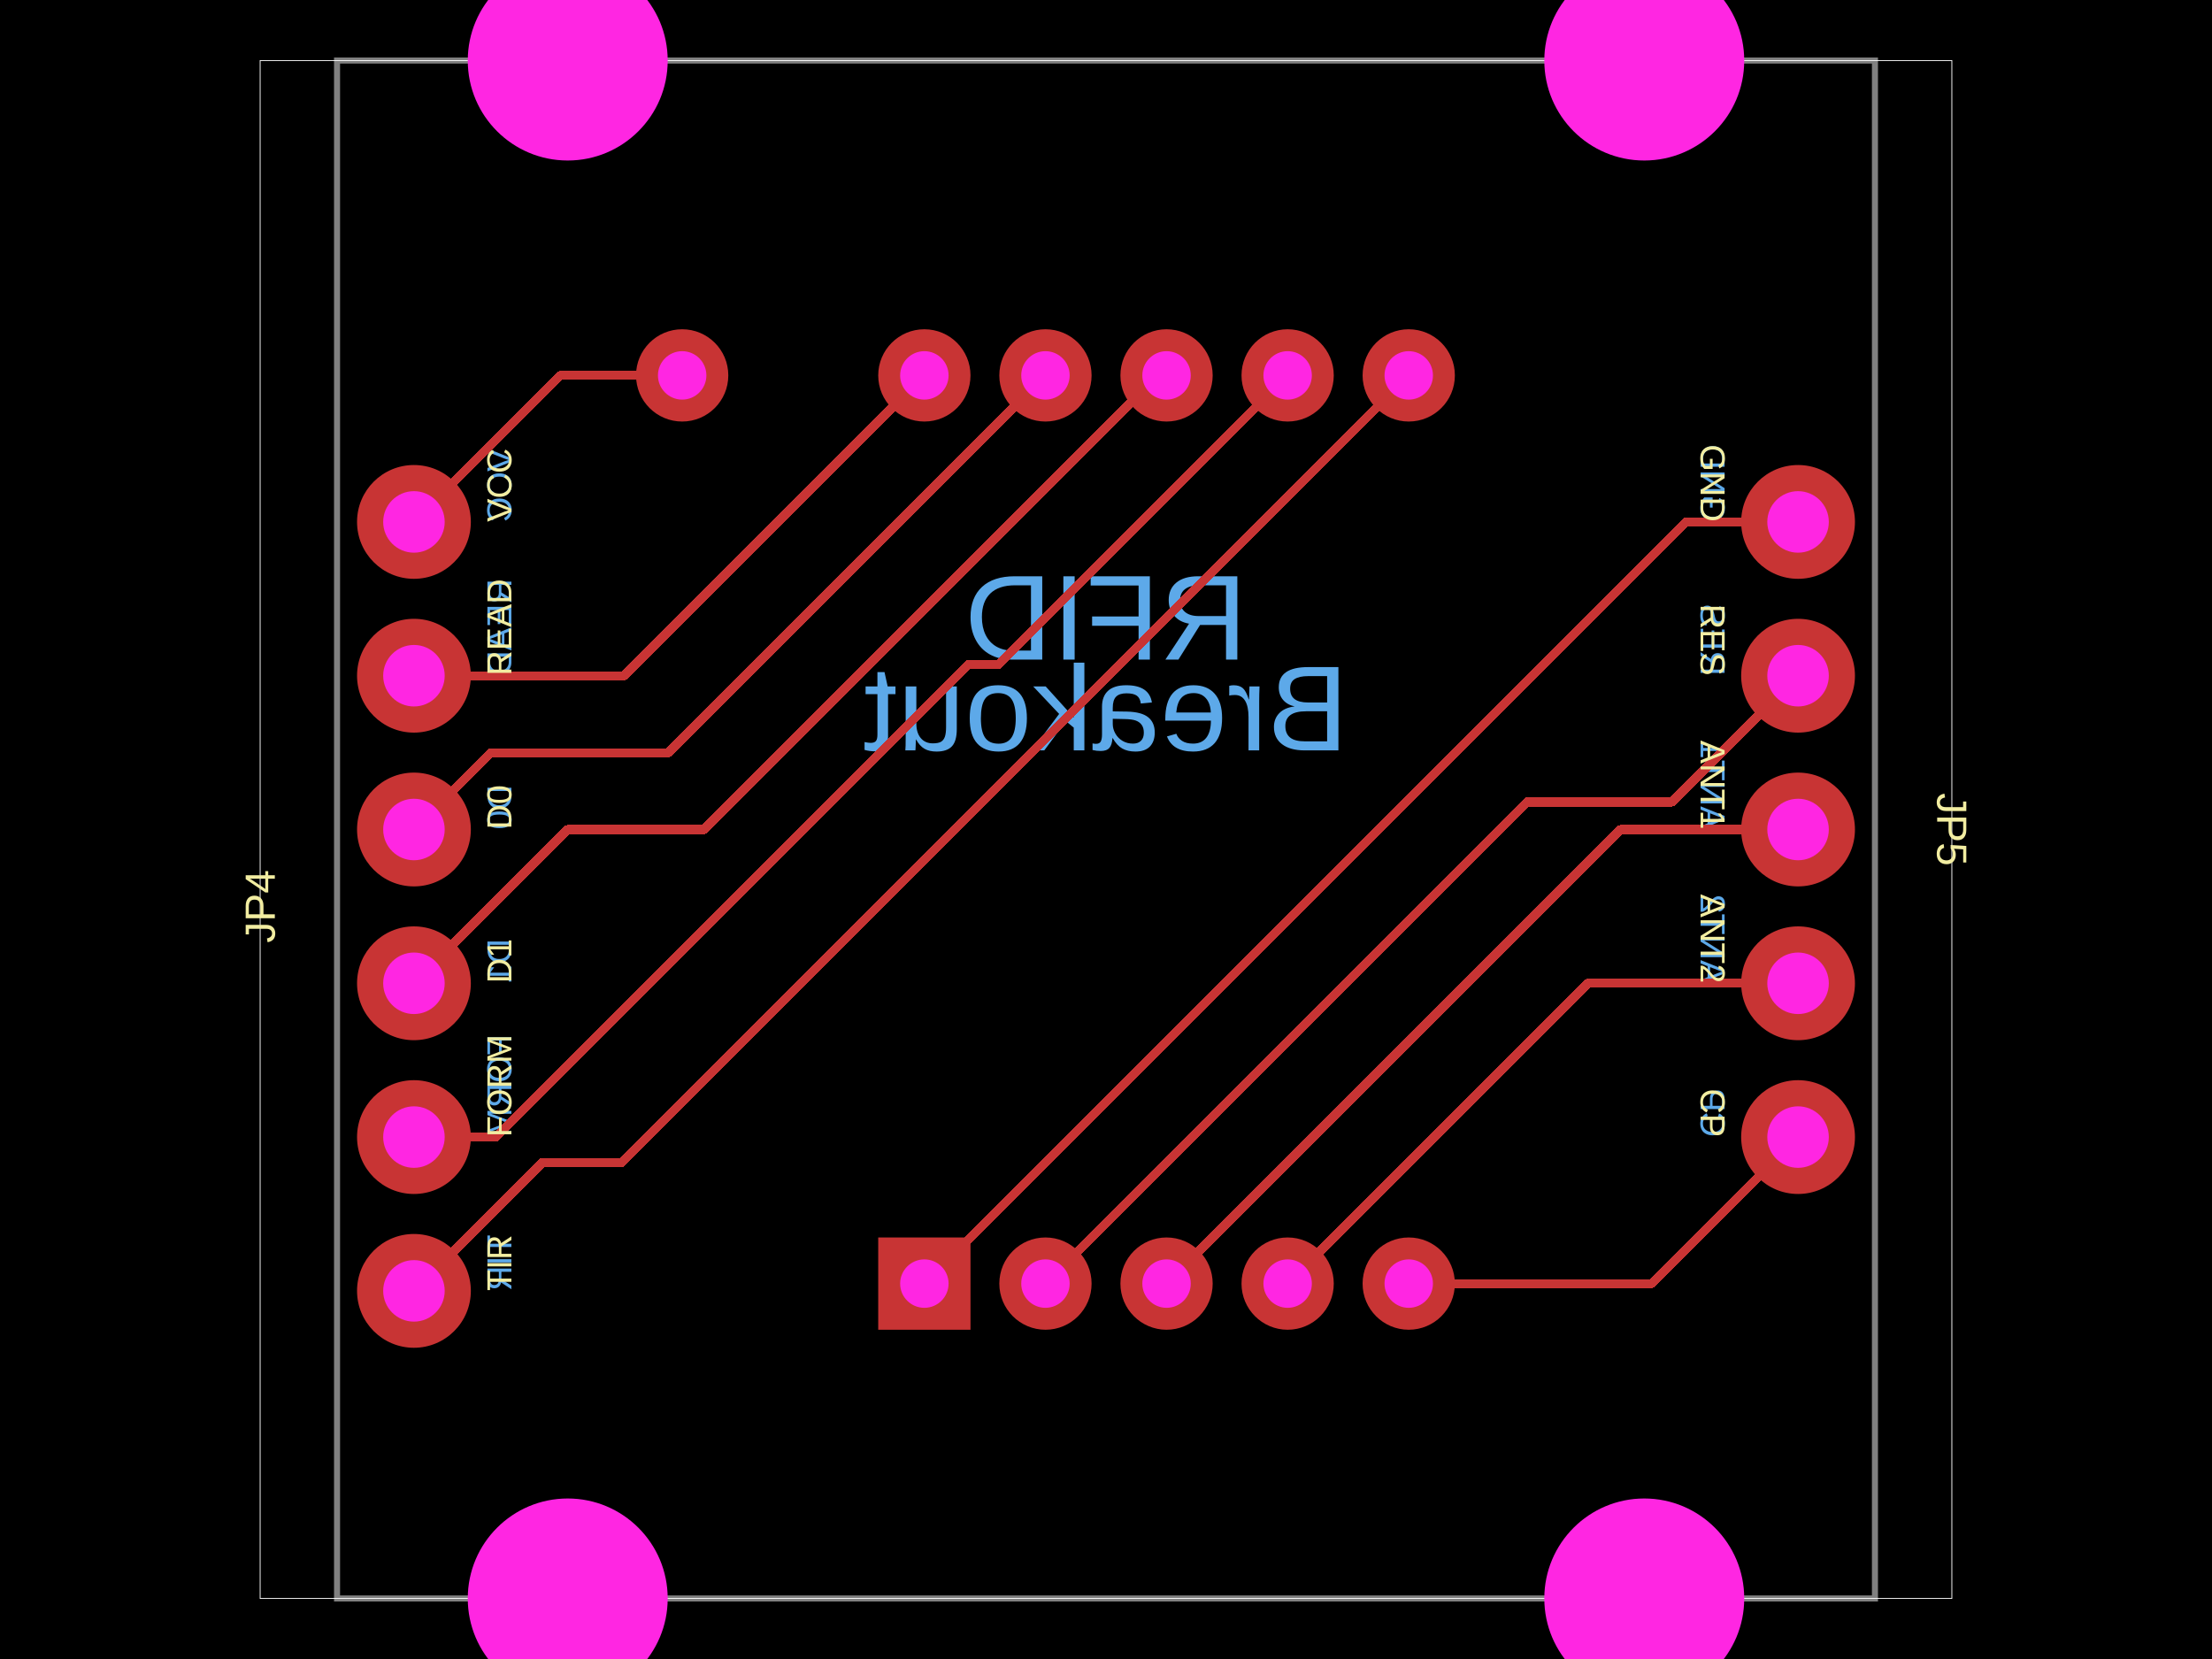
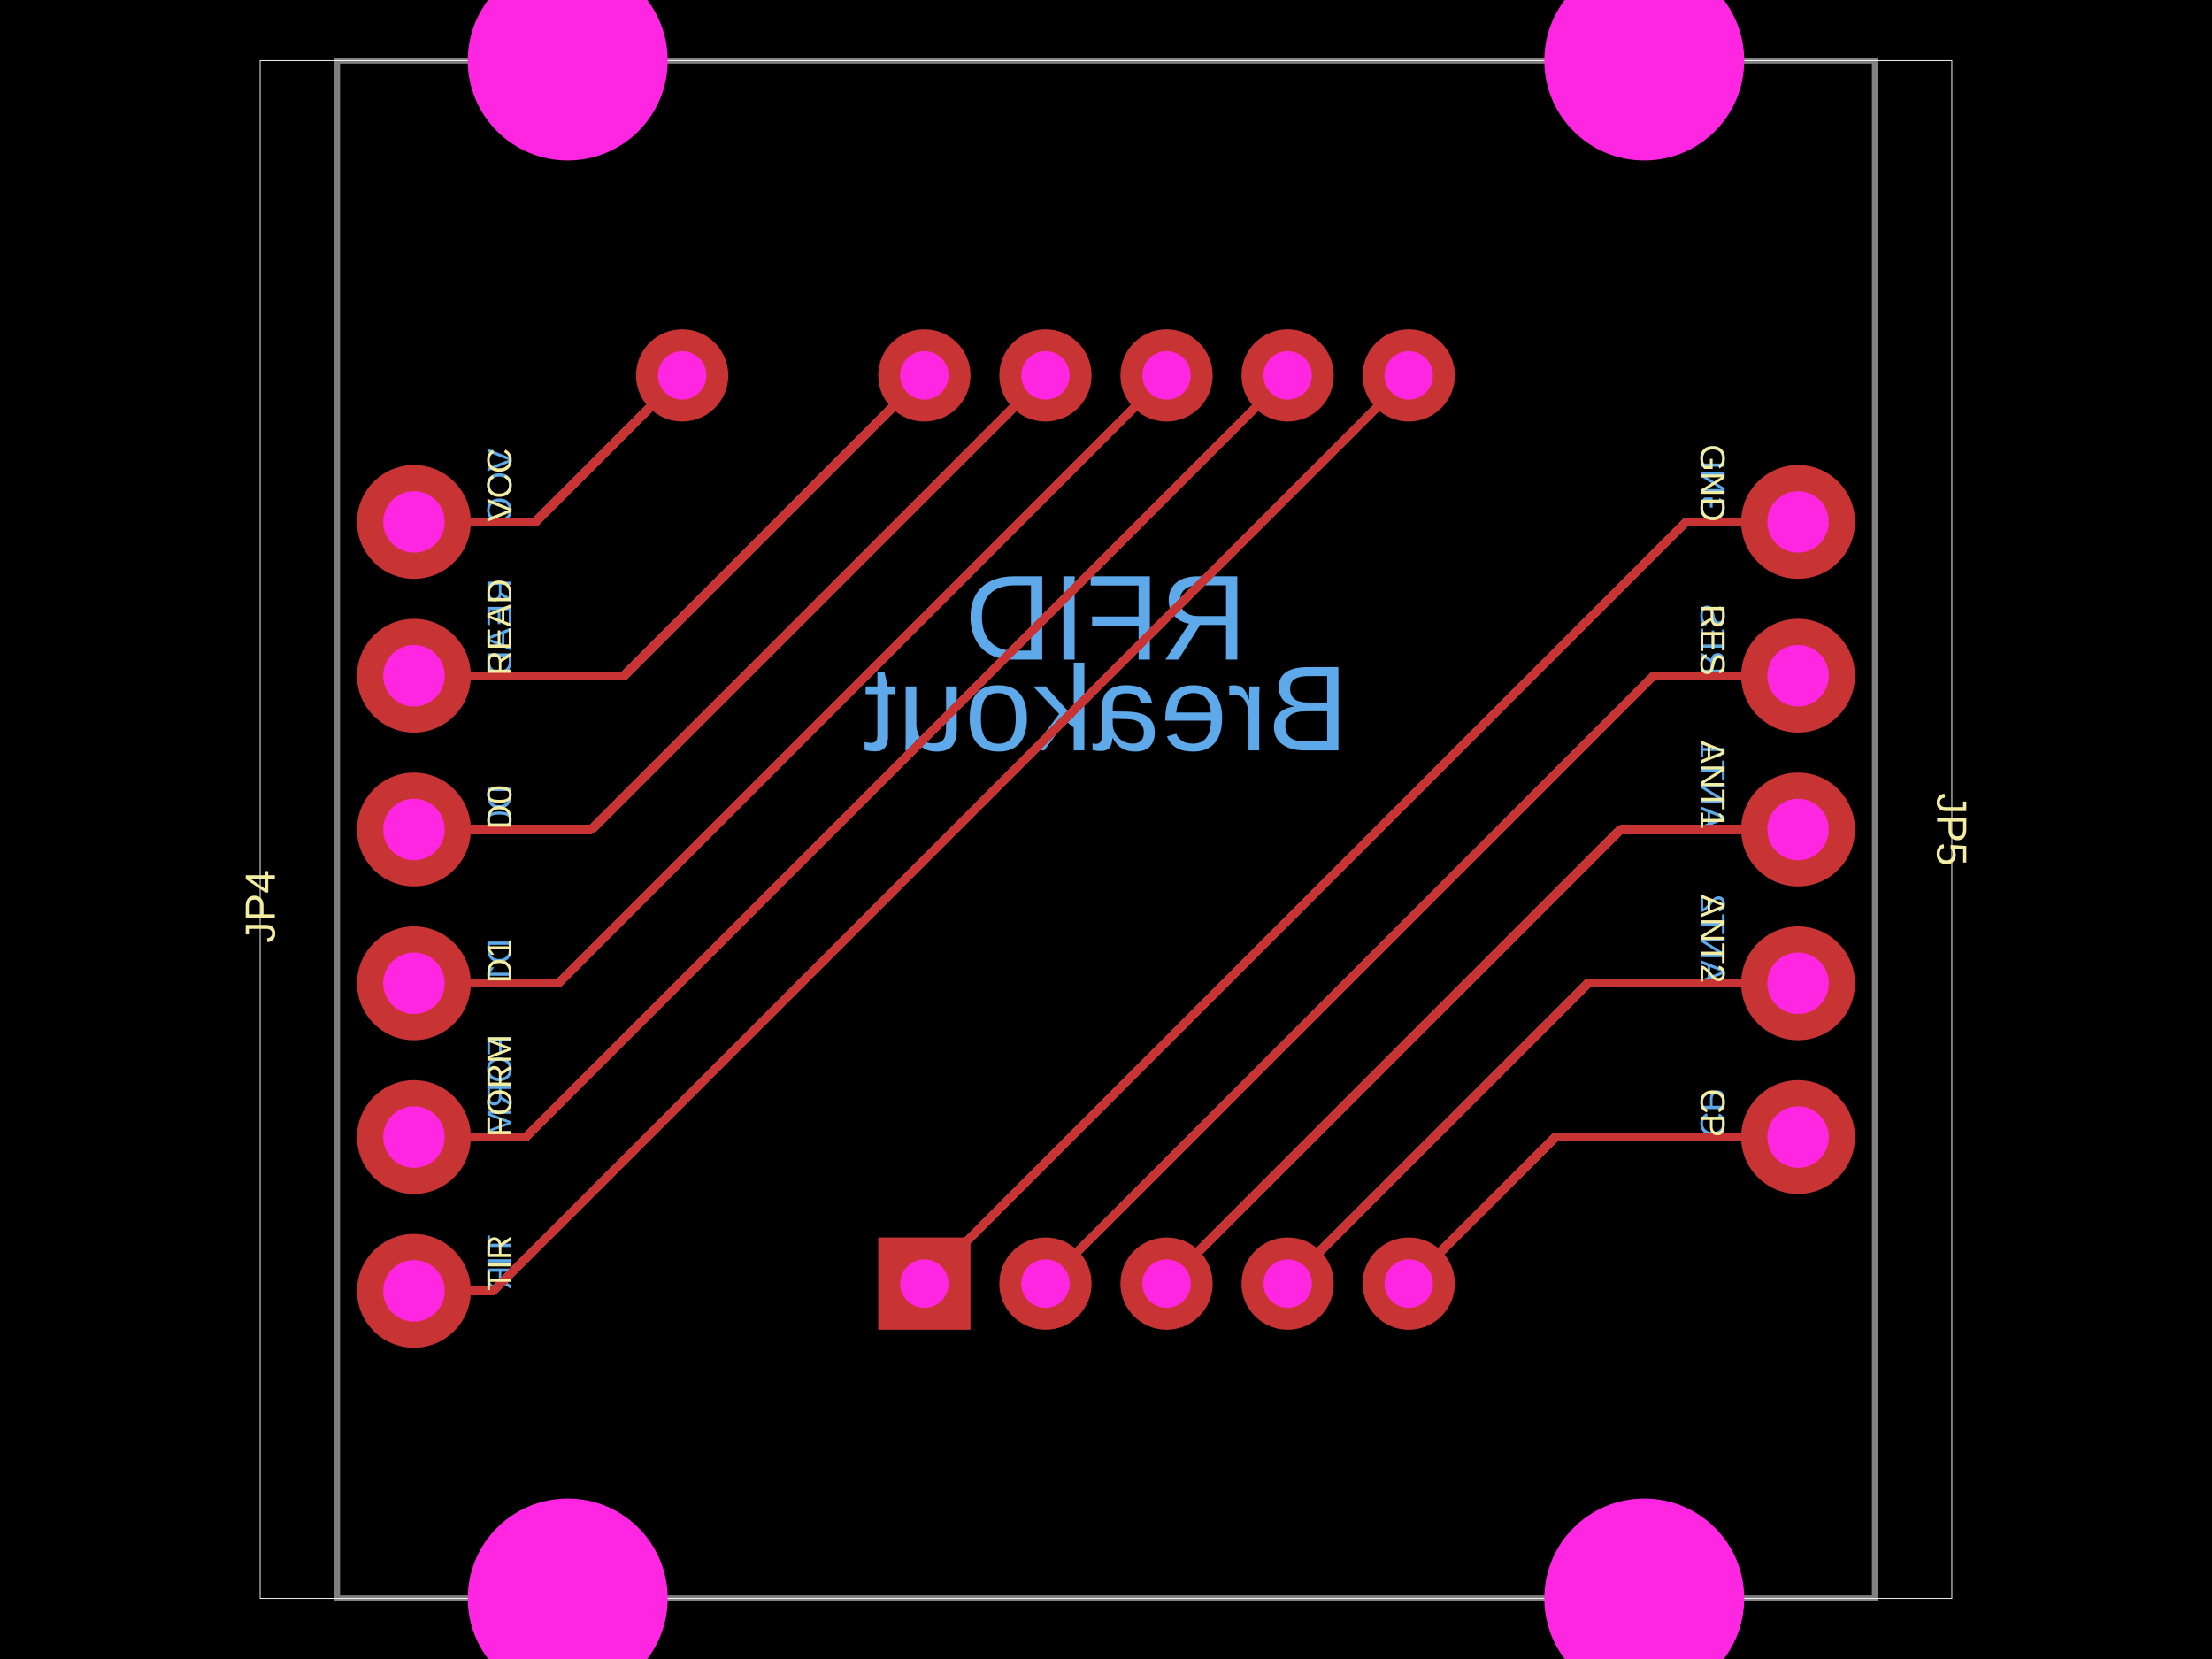
- <svg xmlns="http://www.w3.org/2000/svg" width="800" height="600" data-software-used-string="@tscircuit/core@0.0.931">
+ <svg xmlns="http://www.w3.org/2000/svg" width="800" height="600" data-software-used-string="@tscircuit/core@0.0.955">
  <style />
  <rect class="boundary" x="0" y="0" fill="#000" width="800" height="600" data-type="pcb_background" data-pcb-layer="global" />
  <rect class="pcb-boundary" fill="none" stroke="#fff" stroke-width="0.3" x="94.088" y="21.898" width="611.825" height="556.204" data-type="pcb_boundary" data-pcb-layer="global" />
  <path class="pcb-board" d="M 121.898 578.102 L 678.102 578.102 L 678.102 21.898 L 121.898 21.898 Z" fill="none" stroke="rgba(255, 255, 255, 0.5)" stroke-width="2.19" data-type="pcb_board" data-pcb-layer="board" />
  <text x="0" y="0" dx="0" dy="0" fill="#5da9e9" font-family="Arial, sans-serif" font-size="12.611" text-anchor="end" dominant-baseline="central" transform="matrix(-6.123233995736766e-17,1,1,6.123233995736766e-17,180.5774,466.8613)" class="pcb-silkscreen-text pcb-silkscreen-bottom" data-pcb-silkscreen-text-id="pcb_component_1" stroke="none" data-type="pcb_silkscreen_text" data-pcb-layer="bottom">TIR</text>
  <text x="0" y="0" dx="0" dy="0" fill="#5da9e9" font-family="Arial, sans-serif" font-size="12.611" text-anchor="end" dominant-baseline="central" transform="matrix(-6.123233995736766e-17,1,1,6.123233995736766e-17,180.5774,411.2409)" class="pcb-silkscreen-text pcb-silkscreen-bottom" data-pcb-silkscreen-text-id="pcb_component_1" stroke="none" data-type="pcb_silkscreen_text" data-pcb-layer="bottom">FORM</text>
  <text x="0" y="0" dx="0" dy="0" fill="#5da9e9" font-family="Arial, sans-serif" font-size="12.611" text-anchor="end" dominant-baseline="central" transform="matrix(-6.123233995736766e-17,1,1,6.123233995736766e-17,180.5774,355.6204)" class="pcb-silkscreen-text pcb-silkscreen-bottom" data-pcb-silkscreen-text-id="pcb_component_1" stroke="none" data-type="pcb_silkscreen_text" data-pcb-layer="bottom">D1</text>
  <text x="0" y="0" dx="0" dy="0" fill="#5da9e9" font-family="Arial, sans-serif" font-size="12.611" text-anchor="end" dominant-baseline="central" transform="matrix(-6.123233995736766e-17,1,1,6.123233995736766e-17,180.5774,300)" class="pcb-silkscreen-text pcb-silkscreen-bottom" data-pcb-silkscreen-text-id="pcb_component_1" stroke="none" data-type="pcb_silkscreen_text" data-pcb-layer="bottom">D0</text>
  <text x="0" y="0" dx="0" dy="0" fill="#5da9e9" font-family="Arial, sans-serif" font-size="12.611" text-anchor="end" dominant-baseline="central" transform="matrix(-6.123233995736766e-17,1,1,6.123233995736766e-17,180.5774,244.3796)" class="pcb-silkscreen-text pcb-silkscreen-bottom" data-pcb-silkscreen-text-id="pcb_component_1" stroke="none" data-type="pcb_silkscreen_text" data-pcb-layer="bottom">READ</text>
  <text x="0" y="0" dx="0" dy="0" fill="#5da9e9" font-family="Arial, sans-serif" font-size="12.611" text-anchor="end" dominant-baseline="central" transform="matrix(-6.123233995736766e-17,1,1,6.123233995736766e-17,180.5774,188.7591)" class="pcb-silkscreen-text pcb-silkscreen-bottom" data-pcb-silkscreen-text-id="pcb_component_1" stroke="none" data-type="pcb_silkscreen_text" data-pcb-layer="bottom">VCC</text>
  <text x="0" y="0" dx="0" dy="0" fill="#5da9e9" font-family="Arial, sans-serif" font-size="12.611" text-anchor="start" dominant-baseline="central" transform="matrix(3.8285686989269494e-16,-1,-1,-3.8285686989269494e-16,619.4226,188.7591)" class="pcb-silkscreen-text pcb-silkscreen-bottom" data-pcb-silkscreen-text-id="pcb_component_2" stroke="none" data-type="pcb_silkscreen_text" data-pcb-layer="bottom">GND</text>
  <text x="0" y="0" dx="0" dy="0" fill="#5da9e9" font-family="Arial, sans-serif" font-size="12.611" text-anchor="start" dominant-baseline="central" transform="matrix(3.8285686989269494e-16,-1,-1,-3.8285686989269494e-16,619.4226,244.3796)" class="pcb-silkscreen-text pcb-silkscreen-bottom" data-pcb-silkscreen-text-id="pcb_component_2" stroke="none" data-type="pcb_silkscreen_text" data-pcb-layer="bottom">RES</text>
  <text x="0" y="0" dx="0" dy="0" fill="#5da9e9" font-family="Arial, sans-serif" font-size="12.611" text-anchor="start" dominant-baseline="central" transform="matrix(3.8285686989269494e-16,-1,-1,-3.8285686989269494e-16,619.4226,300)" class="pcb-silkscreen-text pcb-silkscreen-bottom" data-pcb-silkscreen-text-id="pcb_component_2" stroke="none" data-type="pcb_silkscreen_text" data-pcb-layer="bottom">ANT1</text>
  <text x="0" y="0" dx="0" dy="0" fill="#5da9e9" font-family="Arial, sans-serif" font-size="12.611" text-anchor="start" dominant-baseline="central" transform="matrix(3.8285686989269494e-16,-1,-1,-3.8285686989269494e-16,619.4226,355.6204)" class="pcb-silkscreen-text pcb-silkscreen-bottom" data-pcb-silkscreen-text-id="pcb_component_2" stroke="none" data-type="pcb_silkscreen_text" data-pcb-layer="bottom">ANT2</text>
  <text x="0" y="0" dx="0" dy="0" fill="#5da9e9" font-family="Arial, sans-serif" font-size="12.611" text-anchor="start" dominant-baseline="central" transform="matrix(3.8285686989269494e-16,-1,-1,-3.8285686989269494e-16,619.4226,411.2409)" class="pcb-silkscreen-text pcb-silkscreen-bottom" data-pcb-silkscreen-text-id="pcb_component_2" stroke="none" data-type="pcb_silkscreen_text" data-pcb-layer="bottom">CP</text>
  <text x="0" y="0" dx="0" dy="0" fill="#5da9e9" font-family="Arial, sans-serif" font-size="43.796" text-anchor="middle" dominant-baseline="central" transform="matrix(-1,0,0,1,400,223.3577)" class="pcb-silkscreen-text pcb-silkscreen-bottom" data-pcb-silkscreen-text-id="null" stroke="none" data-type="pcb_silkscreen_text" data-pcb-layer="bottom">RFID</text>
  <text x="0" y="0" dx="0" dy="0" fill="#5da9e9" font-family="Arial, sans-serif" font-size="43.796" text-anchor="middle" dominant-baseline="central" transform="matrix(-1,0,0,1,400,256.2044)" class="pcb-silkscreen-text pcb-silkscreen-bottom" data-pcb-silkscreen-text-id="null" stroke="none" data-type="pcb_silkscreen_text" data-pcb-layer="bottom">Breakout</text>
-   <path class="pcb-trace" stroke="rgb(200, 52, 52)" fill="none" d="M 509.489 464.234 L 597.299 464.234" stroke-width="3.285" stroke-linecap="round" stroke-linejoin="round" shape-rendering="crispEdges" data-type="pcb_trace" data-pcb-layer="top" />
-   <path class="pcb-trace" stroke="rgb(200, 52, 52)" fill="none" d="M 597.299 464.234 L 650.292 411.241" stroke-width="3.285" stroke-linecap="round" stroke-linejoin="round" shape-rendering="crispEdges" data-type="pcb_trace" data-pcb-layer="top" />
-   <path class="pcb-trace" stroke="rgb(200, 52, 52)" fill="none" d="M 465.693 464.234 L 574.307 355.62" stroke-width="3.285" stroke-linecap="round" stroke-linejoin="round" shape-rendering="crispEdges" data-type="pcb_trace" data-pcb-layer="top" />
-   <path class="pcb-trace" stroke="rgb(200, 52, 52)" fill="none" d="M 574.307 355.62 L 650.292 355.62" stroke-width="3.285" stroke-linecap="round" stroke-linejoin="round" shape-rendering="crispEdges" data-type="pcb_trace" data-pcb-layer="top" />
-   <path class="pcb-trace" stroke="rgb(200, 52, 52)" fill="none" d="M 421.898 464.234 L 586.131 300" stroke-width="3.285" stroke-linecap="round" stroke-linejoin="round" shape-rendering="crispEdges" data-type="pcb_trace" data-pcb-layer="top" />
-   <path class="pcb-trace" stroke="rgb(200, 52, 52)" fill="none" d="M 586.131 300 L 650.292 300" stroke-width="3.285" stroke-linecap="round" stroke-linejoin="round" shape-rendering="crispEdges" data-type="pcb_trace" data-pcb-layer="top" />
-   <path class="pcb-trace" stroke="rgb(200, 52, 52)" fill="none" d="M 378.102 464.234 L 552.295 290.041" stroke-width="3.285" stroke-linecap="round" stroke-linejoin="round" shape-rendering="crispEdges" data-type="pcb_trace" data-pcb-layer="top" />
-   <path class="pcb-trace" stroke="rgb(200, 52, 52)" fill="none" d="M 552.295 290.041 L 563.244 290.041" stroke-width="3.285" stroke-linecap="round" stroke-linejoin="round" shape-rendering="crispEdges" data-type="pcb_trace" data-pcb-layer="top" />
-   <path class="pcb-trace" stroke="rgb(200, 52, 52)" fill="none" d="M 563.244 290.041 L 604.631 290.041" stroke-width="3.285" stroke-linecap="round" stroke-linejoin="round" shape-rendering="crispEdges" data-type="pcb_trace" data-pcb-layer="top" />
-   <path class="pcb-trace" stroke="rgb(200, 52, 52)" fill="none" d="M 604.631 290.041 L 650.292 244.38" stroke-width="3.285" stroke-linecap="round" stroke-linejoin="round" shape-rendering="crispEdges" data-type="pcb_trace" data-pcb-layer="top" />
-   <path class="pcb-trace" stroke="rgb(200, 52, 52)" fill="none" d="M 334.307 464.234 L 609.781 188.759" stroke-width="3.285" stroke-linecap="round" stroke-linejoin="round" shape-rendering="crispEdges" data-type="pcb_trace" data-pcb-layer="top" />
-   <path class="pcb-trace" stroke="rgb(200, 52, 52)" fill="none" d="M 609.781 188.759 L 650.292 188.759" stroke-width="3.285" stroke-linecap="round" stroke-linejoin="round" shape-rendering="crispEdges" data-type="pcb_trace" data-pcb-layer="top" />
-   <path class="pcb-trace" stroke="rgb(200, 52, 52)" fill="none" d="M 246.715 135.766 L 202.701 135.766" stroke-width="3.285" stroke-linecap="round" stroke-linejoin="round" shape-rendering="crispEdges" data-type="pcb_trace" data-pcb-layer="top" />
-   <path class="pcb-trace" stroke="rgb(200, 52, 52)" fill="none" d="M 202.701 135.766 L 149.708 188.759" stroke-width="3.285" stroke-linecap="round" stroke-linejoin="round" shape-rendering="crispEdges" data-type="pcb_trace" data-pcb-layer="top" />
-   <path class="pcb-trace" stroke="rgb(200, 52, 52)" fill="none" d="M 334.307 135.766 L 225.693 244.38" stroke-width="3.285" stroke-linecap="round" stroke-linejoin="round" shape-rendering="crispEdges" data-type="pcb_trace" data-pcb-layer="top" />
-   <path class="pcb-trace" stroke="rgb(200, 52, 52)" fill="none" d="M 225.693 244.38 L 149.708 244.38" stroke-width="3.285" stroke-linecap="round" stroke-linejoin="round" shape-rendering="crispEdges" data-type="pcb_trace" data-pcb-layer="top" />
-   <path class="pcb-trace" stroke="rgb(200, 52, 52)" fill="none" d="M 378.102 135.766 L 241.538 272.331" stroke-width="3.285" stroke-linecap="round" stroke-linejoin="round" shape-rendering="crispEdges" data-type="pcb_trace" data-pcb-layer="top" />
-   <path class="pcb-trace" stroke="rgb(200, 52, 52)" fill="none" d="M 241.538 272.331 L 177.377 272.331" stroke-width="3.285" stroke-linecap="round" stroke-linejoin="round" shape-rendering="crispEdges" data-type="pcb_trace" data-pcb-layer="top" />
-   <path class="pcb-trace" stroke="rgb(200, 52, 52)" fill="none" d="M 177.377 272.331 L 177.377 272.331" stroke-width="3.285" stroke-linecap="round" stroke-linejoin="round" shape-rendering="crispEdges" data-type="pcb_trace" data-pcb-layer="top" />
-   <path class="pcb-trace" stroke="rgb(200, 52, 52)" fill="none" d="M 177.377 272.331 L 149.708 300" stroke-width="3.285" stroke-linecap="round" stroke-linejoin="round" shape-rendering="crispEdges" data-type="pcb_trace" data-pcb-layer="top" />
-   <path class="pcb-trace" stroke="rgb(200, 52, 52)" fill="none" d="M 421.898 135.766 L 418.76 135.766" stroke-width="3.285" stroke-linecap="round" stroke-linejoin="round" shape-rendering="crispEdges" data-type="pcb_trace" data-pcb-layer="top" />
-   <path class="pcb-trace" stroke="rgb(200, 52, 52)" fill="none" d="M 418.76 135.766 L 254.526 300" stroke-width="3.285" stroke-linecap="round" stroke-linejoin="round" shape-rendering="crispEdges" data-type="pcb_trace" data-pcb-layer="top" />
-   <path class="pcb-trace" stroke="rgb(200, 52, 52)" fill="none" d="M 254.526 300 L 205.328 300" stroke-width="3.285" stroke-linecap="round" stroke-linejoin="round" shape-rendering="crispEdges" data-type="pcb_trace" data-pcb-layer="top" />
-   <path class="pcb-trace" stroke="rgb(200, 52, 52)" fill="none" d="M 205.328 300 L 149.708 355.62" stroke-width="3.285" stroke-linecap="round" stroke-linejoin="round" shape-rendering="crispEdges" data-type="pcb_trace" data-pcb-layer="top" />
-   <path class="pcb-trace" stroke="rgb(200, 52, 52)" fill="none" d="M 465.693 135.766 L 361.177 240.282" stroke-width="3.285" stroke-linecap="round" stroke-linejoin="round" shape-rendering="crispEdges" data-type="pcb_trace" data-pcb-layer="top" />
-   <path class="pcb-trace" stroke="rgb(200, 52, 52)" fill="none" d="M 361.177 240.282 L 350.229 240.282" stroke-width="3.285" stroke-linecap="round" stroke-linejoin="round" shape-rendering="crispEdges" data-type="pcb_trace" data-pcb-layer="top" />
-   <path class="pcb-trace" stroke="rgb(200, 52, 52)" fill="none" d="M 350.229 240.282 L 179.27 411.241" stroke-width="3.285" stroke-linecap="round" stroke-linejoin="round" shape-rendering="crispEdges" data-type="pcb_trace" data-pcb-layer="top" />
-   <path class="pcb-trace" stroke="rgb(200, 52, 52)" fill="none" d="M 179.27 411.241 L 149.708 411.241" stroke-width="3.285" stroke-linecap="round" stroke-linejoin="round" shape-rendering="crispEdges" data-type="pcb_trace" data-pcb-layer="top" />
-   <path class="pcb-trace" stroke="rgb(200, 52, 52)" fill="none" d="M 509.489 135.766 L 224.843 420.412" stroke-width="3.285" stroke-linecap="round" stroke-linejoin="round" shape-rendering="crispEdges" data-type="pcb_trace" data-pcb-layer="top" />
-   <path class="pcb-trace" stroke="rgb(200, 52, 52)" fill="none" d="M 224.843 420.412 L 196.157 420.412" stroke-width="3.285" stroke-linecap="round" stroke-linejoin="round" shape-rendering="crispEdges" data-type="pcb_trace" data-pcb-layer="top" />
-   <path class="pcb-trace" stroke="rgb(200, 52, 52)" fill="none" d="M 196.157 420.412 L 196.157 420.412" stroke-width="3.285" stroke-linecap="round" stroke-linejoin="round" shape-rendering="crispEdges" data-type="pcb_trace" data-pcb-layer="top" />
-   <path class="pcb-trace" stroke="rgb(200, 52, 52)" fill="none" d="M 196.157 420.412 L 149.708 466.861" stroke-width="3.285" stroke-linecap="round" stroke-linejoin="round" shape-rendering="crispEdges" data-type="pcb_trace" data-pcb-layer="top" />
+   <path class="pcb-trace" stroke="rgb(200, 52, 52)" fill="none" d="M 650.292 411.241 L 562.482 411.241" stroke-width="3.285" stroke-linecap="round" stroke-linejoin="round" shape-rendering="crispEdges" data-type="pcb_trace" data-pcb-layer="top" />
+   <path class="pcb-trace" stroke="rgb(200, 52, 52)" fill="none" d="M 562.482 411.241 L 509.489 464.234" stroke-width="3.285" stroke-linecap="round" stroke-linejoin="round" shape-rendering="crispEdges" data-type="pcb_trace" data-pcb-layer="top" />
+   <path class="pcb-trace" stroke="rgb(200, 52, 52)" fill="none" d="M 650.292 355.62 L 574.307 355.62" stroke-width="3.285" stroke-linecap="round" stroke-linejoin="round" shape-rendering="crispEdges" data-type="pcb_trace" data-pcb-layer="top" />
+   <path class="pcb-trace" stroke="rgb(200, 52, 52)" fill="none" d="M 574.307 355.62 L 465.693 464.234" stroke-width="3.285" stroke-linecap="round" stroke-linejoin="round" shape-rendering="crispEdges" data-type="pcb_trace" data-pcb-layer="top" />
+   <path class="pcb-trace" stroke="rgb(200, 52, 52)" fill="none" d="M 650.292 300 L 586.131 300" stroke-width="3.285" stroke-linecap="round" stroke-linejoin="round" shape-rendering="crispEdges" data-type="pcb_trace" data-pcb-layer="top" />
+   <path class="pcb-trace" stroke="rgb(200, 52, 52)" fill="none" d="M 586.131 300 L 421.898 464.234" stroke-width="3.285" stroke-linecap="round" stroke-linejoin="round" shape-rendering="crispEdges" data-type="pcb_trace" data-pcb-layer="top" />
+   <path class="pcb-trace" stroke="rgb(200, 52, 52)" fill="none" d="M 650.292 244.38 L 597.956 244.38" stroke-width="3.285" stroke-linecap="round" stroke-linejoin="round" shape-rendering="crispEdges" data-type="pcb_trace" data-pcb-layer="top" />
+   <path class="pcb-trace" stroke="rgb(200, 52, 52)" fill="none" d="M 597.956 244.38 L 378.102 464.234" stroke-width="3.285" stroke-linecap="round" stroke-linejoin="round" shape-rendering="crispEdges" data-type="pcb_trace" data-pcb-layer="top" />
+   <path class="pcb-trace" stroke="rgb(200, 52, 52)" fill="none" d="M 650.292 188.759 L 609.781 188.759" stroke-width="3.285" stroke-linecap="round" stroke-linejoin="round" shape-rendering="crispEdges" data-type="pcb_trace" data-pcb-layer="top" />
+   <path class="pcb-trace" stroke="rgb(200, 52, 52)" fill="none" d="M 609.781 188.759 L 334.307 464.234" stroke-width="3.285" stroke-linecap="round" stroke-linejoin="round" shape-rendering="crispEdges" data-type="pcb_trace" data-pcb-layer="top" />
+   <path class="pcb-trace" stroke="rgb(200, 52, 52)" fill="none" d="M 149.708 188.759 L 193.723 188.759" stroke-width="3.285" stroke-linecap="round" stroke-linejoin="round" shape-rendering="crispEdges" data-type="pcb_trace" data-pcb-layer="top" />
+   <path class="pcb-trace" stroke="rgb(200, 52, 52)" fill="none" d="M 193.723 188.759 L 246.715 135.766" stroke-width="3.285" stroke-linecap="round" stroke-linejoin="round" shape-rendering="crispEdges" data-type="pcb_trace" data-pcb-layer="top" />
+   <path class="pcb-trace" stroke="rgb(200, 52, 52)" fill="none" d="M 149.708 244.38 L 225.693 244.38" stroke-width="3.285" stroke-linecap="round" stroke-linejoin="round" shape-rendering="crispEdges" data-type="pcb_trace" data-pcb-layer="top" />
+   <path class="pcb-trace" stroke="rgb(200, 52, 52)" fill="none" d="M 225.693 244.38 L 334.307 135.766" stroke-width="3.285" stroke-linecap="round" stroke-linejoin="round" shape-rendering="crispEdges" data-type="pcb_trace" data-pcb-layer="top" />
+   <path class="pcb-trace" stroke="rgb(200, 52, 52)" fill="none" d="M 149.708 300 L 213.869 300" stroke-width="3.285" stroke-linecap="round" stroke-linejoin="round" shape-rendering="crispEdges" data-type="pcb_trace" data-pcb-layer="top" />
+   <path class="pcb-trace" stroke="rgb(200, 52, 52)" fill="none" d="M 213.869 300 L 378.102 135.766" stroke-width="3.285" stroke-linecap="round" stroke-linejoin="round" shape-rendering="crispEdges" data-type="pcb_trace" data-pcb-layer="top" />
+   <path class="pcb-trace" stroke="rgb(200, 52, 52)" fill="none" d="M 149.708 355.62 L 202.044 355.62" stroke-width="3.285" stroke-linecap="round" stroke-linejoin="round" shape-rendering="crispEdges" data-type="pcb_trace" data-pcb-layer="top" />
+   <path class="pcb-trace" stroke="rgb(200, 52, 52)" fill="none" d="M 202.044 355.62 L 421.898 135.766" stroke-width="3.285" stroke-linecap="round" stroke-linejoin="round" shape-rendering="crispEdges" data-type="pcb_trace" data-pcb-layer="top" />
+   <path class="pcb-trace" stroke="rgb(200, 52, 52)" fill="none" d="M 149.708 411.241 L 190.219 411.241" stroke-width="3.285" stroke-linecap="round" stroke-linejoin="round" shape-rendering="crispEdges" data-type="pcb_trace" data-pcb-layer="top" />
+   <path class="pcb-trace" stroke="rgb(200, 52, 52)" fill="none" d="M 190.219 411.241 L 465.693 135.766" stroke-width="3.285" stroke-linecap="round" stroke-linejoin="round" shape-rendering="crispEdges" data-type="pcb_trace" data-pcb-layer="top" />
+   <path class="pcb-trace" stroke="rgb(200, 52, 52)" fill="none" d="M 149.708 466.861 L 178.394 466.861" stroke-width="3.285" stroke-linecap="round" stroke-linejoin="round" shape-rendering="crispEdges" data-type="pcb_trace" data-pcb-layer="top" />
+   <path class="pcb-trace" stroke="rgb(200, 52, 52)" fill="none" d="M 178.394 466.861 L 509.489 135.766" stroke-width="3.285" stroke-linecap="round" stroke-linejoin="round" shape-rendering="crispEdges" data-type="pcb_trace" data-pcb-layer="top" />
  <text x="0" y="0" dx="0" dy="0" fill="#f2eda1" font-family="Arial, sans-serif" font-size="12.611" text-anchor="start" dominant-baseline="central" transform="matrix(6.123233995736766e-17,-1,1,6.123233995736766e-17,180.5774,466.8613)" class="pcb-silkscreen-text pcb-silkscreen-top" data-pcb-silkscreen-text-id="pcb_component_1" stroke="none" data-type="pcb_silkscreen_text" data-pcb-layer="top">TIR</text>
  <text x="0" y="0" dx="0" dy="0" fill="#f2eda1" font-family="Arial, sans-serif" font-size="12.611" text-anchor="start" dominant-baseline="central" transform="matrix(6.123233995736766e-17,-1,1,6.123233995736766e-17,180.5774,411.2409)" class="pcb-silkscreen-text pcb-silkscreen-top" data-pcb-silkscreen-text-id="pcb_component_1" stroke="none" data-type="pcb_silkscreen_text" data-pcb-layer="top">FORM</text>
  <text x="0" y="0" dx="0" dy="0" fill="#f2eda1" font-family="Arial, sans-serif" font-size="12.611" text-anchor="start" dominant-baseline="central" transform="matrix(6.123233995736766e-17,-1,1,6.123233995736766e-17,180.5774,355.6204)" class="pcb-silkscreen-text pcb-silkscreen-top" data-pcb-silkscreen-text-id="pcb_component_1" stroke="none" data-type="pcb_silkscreen_text" data-pcb-layer="top">D1</text>
  <text x="0" y="0" dx="0" dy="0" fill="#f2eda1" font-family="Arial, sans-serif" font-size="12.611" text-anchor="start" dominant-baseline="central" transform="matrix(6.123233995736766e-17,-1,1,6.123233995736766e-17,180.5774,300)" class="pcb-silkscreen-text pcb-silkscreen-top" data-pcb-silkscreen-text-id="pcb_component_1" stroke="none" data-type="pcb_silkscreen_text" data-pcb-layer="top">D0</text>
  <text x="0" y="0" dx="0" dy="0" fill="#f2eda1" font-family="Arial, sans-serif" font-size="12.611" text-anchor="start" dominant-baseline="central" transform="matrix(6.123233995736766e-17,-1,1,6.123233995736766e-17,180.5774,244.3796)" class="pcb-silkscreen-text pcb-silkscreen-top" data-pcb-silkscreen-text-id="pcb_component_1" stroke="none" data-type="pcb_silkscreen_text" data-pcb-layer="top">READ</text>
  <text x="0" y="0" dx="0" dy="0" fill="#f2eda1" font-family="Arial, sans-serif" font-size="12.611" text-anchor="start" dominant-baseline="central" transform="matrix(6.123233995736766e-17,-1,1,6.123233995736766e-17,180.5774,188.7591)" class="pcb-silkscreen-text pcb-silkscreen-top" data-pcb-silkscreen-text-id="pcb_component_1" stroke="none" data-type="pcb_silkscreen_text" data-pcb-layer="top">VCC</text>
  <text x="0" y="0" dx="0" dy="0" fill="#f2eda1" font-family="Arial, sans-serif" font-size="15.328" text-anchor="middle" dominant-baseline="central" transform="matrix(6.123233995736766e-17,-1,1,6.123233995736766e-17,94.08759,327.8102)" class="pcb-silkscreen-text pcb-silkscreen-top" data-pcb-silkscreen-text-id="pcb_component_1" stroke="none" data-type="pcb_silkscreen_text" data-pcb-layer="top">JP4</text>
  <text x="0" y="0" dx="0" dy="0" fill="#f2eda1" font-family="Arial, sans-serif" font-size="12.611" text-anchor="end" dominant-baseline="central" transform="matrix(-3.8285686989269494e-16,1,-1,-3.8285686989269494e-16,619.4226,188.7591)" class="pcb-silkscreen-text pcb-silkscreen-top" data-pcb-silkscreen-text-id="pcb_component_2" stroke="none" data-type="pcb_silkscreen_text" data-pcb-layer="top">GND</text>
  <text x="0" y="0" dx="0" dy="0" fill="#f2eda1" font-family="Arial, sans-serif" font-size="12.611" text-anchor="end" dominant-baseline="central" transform="matrix(-3.8285686989269494e-16,1,-1,-3.8285686989269494e-16,619.4226,244.3796)" class="pcb-silkscreen-text pcb-silkscreen-top" data-pcb-silkscreen-text-id="pcb_component_2" stroke="none" data-type="pcb_silkscreen_text" data-pcb-layer="top">RES</text>
  <text x="0" y="0" dx="0" dy="0" fill="#f2eda1" font-family="Arial, sans-serif" font-size="12.611" text-anchor="end" dominant-baseline="central" transform="matrix(-3.8285686989269494e-16,1,-1,-3.8285686989269494e-16,619.4226,300)" class="pcb-silkscreen-text pcb-silkscreen-top" data-pcb-silkscreen-text-id="pcb_component_2" stroke="none" data-type="pcb_silkscreen_text" data-pcb-layer="top">ANT1</text>
  <text x="0" y="0" dx="0" dy="0" fill="#f2eda1" font-family="Arial, sans-serif" font-size="12.611" text-anchor="end" dominant-baseline="central" transform="matrix(-3.8285686989269494e-16,1,-1,-3.8285686989269494e-16,619.4226,355.6204)" class="pcb-silkscreen-text pcb-silkscreen-top" data-pcb-silkscreen-text-id="pcb_component_2" stroke="none" data-type="pcb_silkscreen_text" data-pcb-layer="top">ANT2</text>
  <text x="0" y="0" dx="0" dy="0" fill="#f2eda1" font-family="Arial, sans-serif" font-size="12.611" text-anchor="end" dominant-baseline="central" transform="matrix(-3.8285686989269494e-16,1,-1,-3.8285686989269494e-16,619.4226,411.2409)" class="pcb-silkscreen-text pcb-silkscreen-top" data-pcb-silkscreen-text-id="pcb_component_2" stroke="none" data-type="pcb_silkscreen_text" data-pcb-layer="top">CP</text>
  <text x="0" y="0" dx="0" dy="0" fill="#f2eda1" font-family="Arial, sans-serif" font-size="15.328" text-anchor="middle" dominant-baseline="central" transform="matrix(-1.8369701987210297e-16,1,-1,-1.8369701987210297e-16,705.9124,300)" class="pcb-silkscreen-text pcb-silkscreen-top" data-pcb-silkscreen-text-id="pcb_component_2" stroke="none" data-type="pcb_silkscreen_text" data-pcb-layer="top">JP5</text>
  <g data-type="pcb_plated_hole" data-pcb-layer="through">
    <rect class="pcb-hole-outer-pad" fill="rgb(200, 52, 52)" x="317.62" y="447.547" width="33.372" height="33.372" data-type="pcb_plated_hole" data-pcb-layer="top" />
    <circle class="pcb-hole-inner" fill="#FF26E2" cx="334.307" cy="464.234" r="8.759" data-type="pcb_plated_hole_drill" data-pcb-layer="drill" />
  </g>
  <g data-type="pcb_plated_hole" data-pcb-layer="through">
    <circle class="pcb-hole-outer" fill="rgb(200, 52, 52)" cx="378.102" cy="464.234" r="16.686" data-type="pcb_plated_hole" data-pcb-layer="top" />
    <circle class="pcb-hole-inner" fill="#FF26E2" cx="378.102" cy="464.234" r="8.759" data-type="pcb_plated_hole_drill" data-pcb-layer="drill" />
  </g>
  <g data-type="pcb_plated_hole" data-pcb-layer="through">
    <circle class="pcb-hole-outer" fill="rgb(200, 52, 52)" cx="421.898" cy="464.234" r="16.686" data-type="pcb_plated_hole" data-pcb-layer="top" />
    <circle class="pcb-hole-inner" fill="#FF26E2" cx="421.898" cy="464.234" r="8.759" data-type="pcb_plated_hole_drill" data-pcb-layer="drill" />
  </g>
  <g data-type="pcb_plated_hole" data-pcb-layer="through">
    <circle class="pcb-hole-outer" fill="rgb(200, 52, 52)" cx="465.693" cy="464.234" r="16.686" data-type="pcb_plated_hole" data-pcb-layer="top" />
    <circle class="pcb-hole-inner" fill="#FF26E2" cx="465.693" cy="464.234" r="8.759" data-type="pcb_plated_hole_drill" data-pcb-layer="drill" />
  </g>
  <g data-type="pcb_plated_hole" data-pcb-layer="through">
    <circle class="pcb-hole-outer" fill="rgb(200, 52, 52)" cx="509.489" cy="464.234" r="16.686" data-type="pcb_plated_hole" data-pcb-layer="top" />
    <circle class="pcb-hole-inner" fill="#FF26E2" cx="509.489" cy="464.234" r="8.759" data-type="pcb_plated_hole_drill" data-pcb-layer="drill" />
  </g>
  <g data-type="pcb_plated_hole" data-pcb-layer="through">
    <circle class="pcb-hole-outer" fill="rgb(200, 52, 52)" cx="509.489" cy="135.766" r="16.686" data-type="pcb_plated_hole" data-pcb-layer="top" />
    <circle class="pcb-hole-inner" fill="#FF26E2" cx="509.489" cy="135.766" r="8.759" data-type="pcb_plated_hole_drill" data-pcb-layer="drill" />
  </g>
  <g data-type="pcb_plated_hole" data-pcb-layer="through">
    <circle class="pcb-hole-outer" fill="rgb(200, 52, 52)" cx="465.693" cy="135.766" r="16.686" data-type="pcb_plated_hole" data-pcb-layer="top" />
    <circle class="pcb-hole-inner" fill="#FF26E2" cx="465.693" cy="135.766" r="8.759" data-type="pcb_plated_hole_drill" data-pcb-layer="drill" />
  </g>
  <g data-type="pcb_plated_hole" data-pcb-layer="through">
    <circle class="pcb-hole-outer" fill="rgb(200, 52, 52)" cx="421.898" cy="135.766" r="16.686" data-type="pcb_plated_hole" data-pcb-layer="top" />
    <circle class="pcb-hole-inner" fill="#FF26E2" cx="421.898" cy="135.766" r="8.759" data-type="pcb_plated_hole_drill" data-pcb-layer="drill" />
  </g>
  <g data-type="pcb_plated_hole" data-pcb-layer="through">
    <circle class="pcb-hole-outer" fill="rgb(200, 52, 52)" cx="378.102" cy="135.766" r="16.686" data-type="pcb_plated_hole" data-pcb-layer="top" />
    <circle class="pcb-hole-inner" fill="#FF26E2" cx="378.102" cy="135.766" r="8.759" data-type="pcb_plated_hole_drill" data-pcb-layer="drill" />
  </g>
  <g data-type="pcb_plated_hole" data-pcb-layer="through">
    <circle class="pcb-hole-outer" fill="rgb(200, 52, 52)" cx="334.307" cy="135.766" r="16.686" data-type="pcb_plated_hole" data-pcb-layer="top" />
    <circle class="pcb-hole-inner" fill="#FF26E2" cx="334.307" cy="135.766" r="8.759" data-type="pcb_plated_hole_drill" data-pcb-layer="drill" />
  </g>
  <g data-type="pcb_plated_hole" data-pcb-layer="through">
    <circle class="pcb-hole-outer" fill="rgb(200, 52, 52)" cx="246.715" cy="135.766" r="16.686" data-type="pcb_plated_hole" data-pcb-layer="top" />
    <circle class="pcb-hole-inner" fill="#FF26E2" cx="246.715" cy="135.766" r="8.759" data-type="pcb_plated_hole_drill" data-pcb-layer="drill" />
  </g>
  <g data-type="pcb_plated_hole" data-pcb-layer="through">
    <circle class="pcb-hole-outer" fill="rgb(200, 52, 52)" cx="149.708" cy="466.861" r="20.58" data-type="pcb_plated_hole" data-pcb-layer="top" />
    <circle class="pcb-hole-inner" fill="#FF26E2" cx="149.708" cy="466.861" r="11.124" data-type="pcb_plated_hole_drill" data-pcb-layer="drill" />
  </g>
  <g data-type="pcb_plated_hole" data-pcb-layer="through">
    <circle class="pcb-hole-outer" fill="rgb(200, 52, 52)" cx="149.708" cy="411.241" r="20.58" data-type="pcb_plated_hole" data-pcb-layer="top" />
    <circle class="pcb-hole-inner" fill="#FF26E2" cx="149.708" cy="411.241" r="11.124" data-type="pcb_plated_hole_drill" data-pcb-layer="drill" />
  </g>
  <g data-type="pcb_plated_hole" data-pcb-layer="through">
    <circle class="pcb-hole-outer" fill="rgb(200, 52, 52)" cx="149.708" cy="355.62" r="20.58" data-type="pcb_plated_hole" data-pcb-layer="top" />
    <circle class="pcb-hole-inner" fill="#FF26E2" cx="149.708" cy="355.62" r="11.124" data-type="pcb_plated_hole_drill" data-pcb-layer="drill" />
  </g>
  <g data-type="pcb_plated_hole" data-pcb-layer="through">
    <circle class="pcb-hole-outer" fill="rgb(200, 52, 52)" cx="149.708" cy="300" r="20.58" data-type="pcb_plated_hole" data-pcb-layer="top" />
    <circle class="pcb-hole-inner" fill="#FF26E2" cx="149.708" cy="300" r="11.124" data-type="pcb_plated_hole_drill" data-pcb-layer="drill" />
  </g>
  <g data-type="pcb_plated_hole" data-pcb-layer="through">
    <circle class="pcb-hole-outer" fill="rgb(200, 52, 52)" cx="149.708" cy="244.38" r="20.58" data-type="pcb_plated_hole" data-pcb-layer="top" />
    <circle class="pcb-hole-inner" fill="#FF26E2" cx="149.708" cy="244.38" r="11.124" data-type="pcb_plated_hole_drill" data-pcb-layer="drill" />
  </g>
  <g data-type="pcb_plated_hole" data-pcb-layer="through">
    <circle class="pcb-hole-outer" fill="rgb(200, 52, 52)" cx="149.708" cy="188.759" r="20.58" data-type="pcb_plated_hole" data-pcb-layer="top" />
    <circle class="pcb-hole-inner" fill="#FF26E2" cx="149.708" cy="188.759" r="11.124" data-type="pcb_plated_hole_drill" data-pcb-layer="drill" />
  </g>
  <g data-type="pcb_plated_hole" data-pcb-layer="through">
    <circle class="pcb-hole-outer" fill="rgb(200, 52, 52)" cx="650.292" cy="188.759" r="20.58" data-type="pcb_plated_hole" data-pcb-layer="top" />
    <circle class="pcb-hole-inner" fill="#FF26E2" cx="650.292" cy="188.759" r="11.124" data-type="pcb_plated_hole_drill" data-pcb-layer="drill" />
  </g>
  <g data-type="pcb_plated_hole" data-pcb-layer="through">
    <circle class="pcb-hole-outer" fill="rgb(200, 52, 52)" cx="650.292" cy="244.38" r="20.58" data-type="pcb_plated_hole" data-pcb-layer="top" />
    <circle class="pcb-hole-inner" fill="#FF26E2" cx="650.292" cy="244.38" r="11.124" data-type="pcb_plated_hole_drill" data-pcb-layer="drill" />
  </g>
  <g data-type="pcb_plated_hole" data-pcb-layer="through">
    <circle class="pcb-hole-outer" fill="rgb(200, 52, 52)" cx="650.292" cy="300" r="20.58" data-type="pcb_plated_hole" data-pcb-layer="top" />
    <circle class="pcb-hole-inner" fill="#FF26E2" cx="650.292" cy="300" r="11.124" data-type="pcb_plated_hole_drill" data-pcb-layer="drill" />
  </g>
  <g data-type="pcb_plated_hole" data-pcb-layer="through">
    <circle class="pcb-hole-outer" fill="rgb(200, 52, 52)" cx="650.292" cy="355.62" r="20.58" data-type="pcb_plated_hole" data-pcb-layer="top" />
    <circle class="pcb-hole-inner" fill="#FF26E2" cx="650.292" cy="355.62" r="11.124" data-type="pcb_plated_hole_drill" data-pcb-layer="drill" />
  </g>
  <g data-type="pcb_plated_hole" data-pcb-layer="through">
    <circle class="pcb-hole-outer" fill="rgb(200, 52, 52)" cx="650.292" cy="411.241" r="20.58" data-type="pcb_plated_hole" data-pcb-layer="top" />
    <circle class="pcb-hole-inner" fill="#FF26E2" cx="650.292" cy="411.241" r="11.124" data-type="pcb_plated_hole_drill" data-pcb-layer="drill" />
  </g>
  <circle class="pcb-hole" cx="594.672" cy="578.102" r="36.153" fill="#FF26E2" data-type="pcb_hole" data-pcb-layer="drill" />
  <circle class="pcb-hole" cx="205.328" cy="578.102" r="36.153" fill="#FF26E2" data-type="pcb_hole" data-pcb-layer="drill" />
  <circle class="pcb-hole" cx="594.672" cy="21.898" r="36.153" fill="#FF26E2" data-type="pcb_hole" data-pcb-layer="drill" />
  <circle class="pcb-hole" cx="205.328" cy="21.898" r="36.153" fill="#FF26E2" data-type="pcb_hole" data-pcb-layer="drill" />
</svg>
